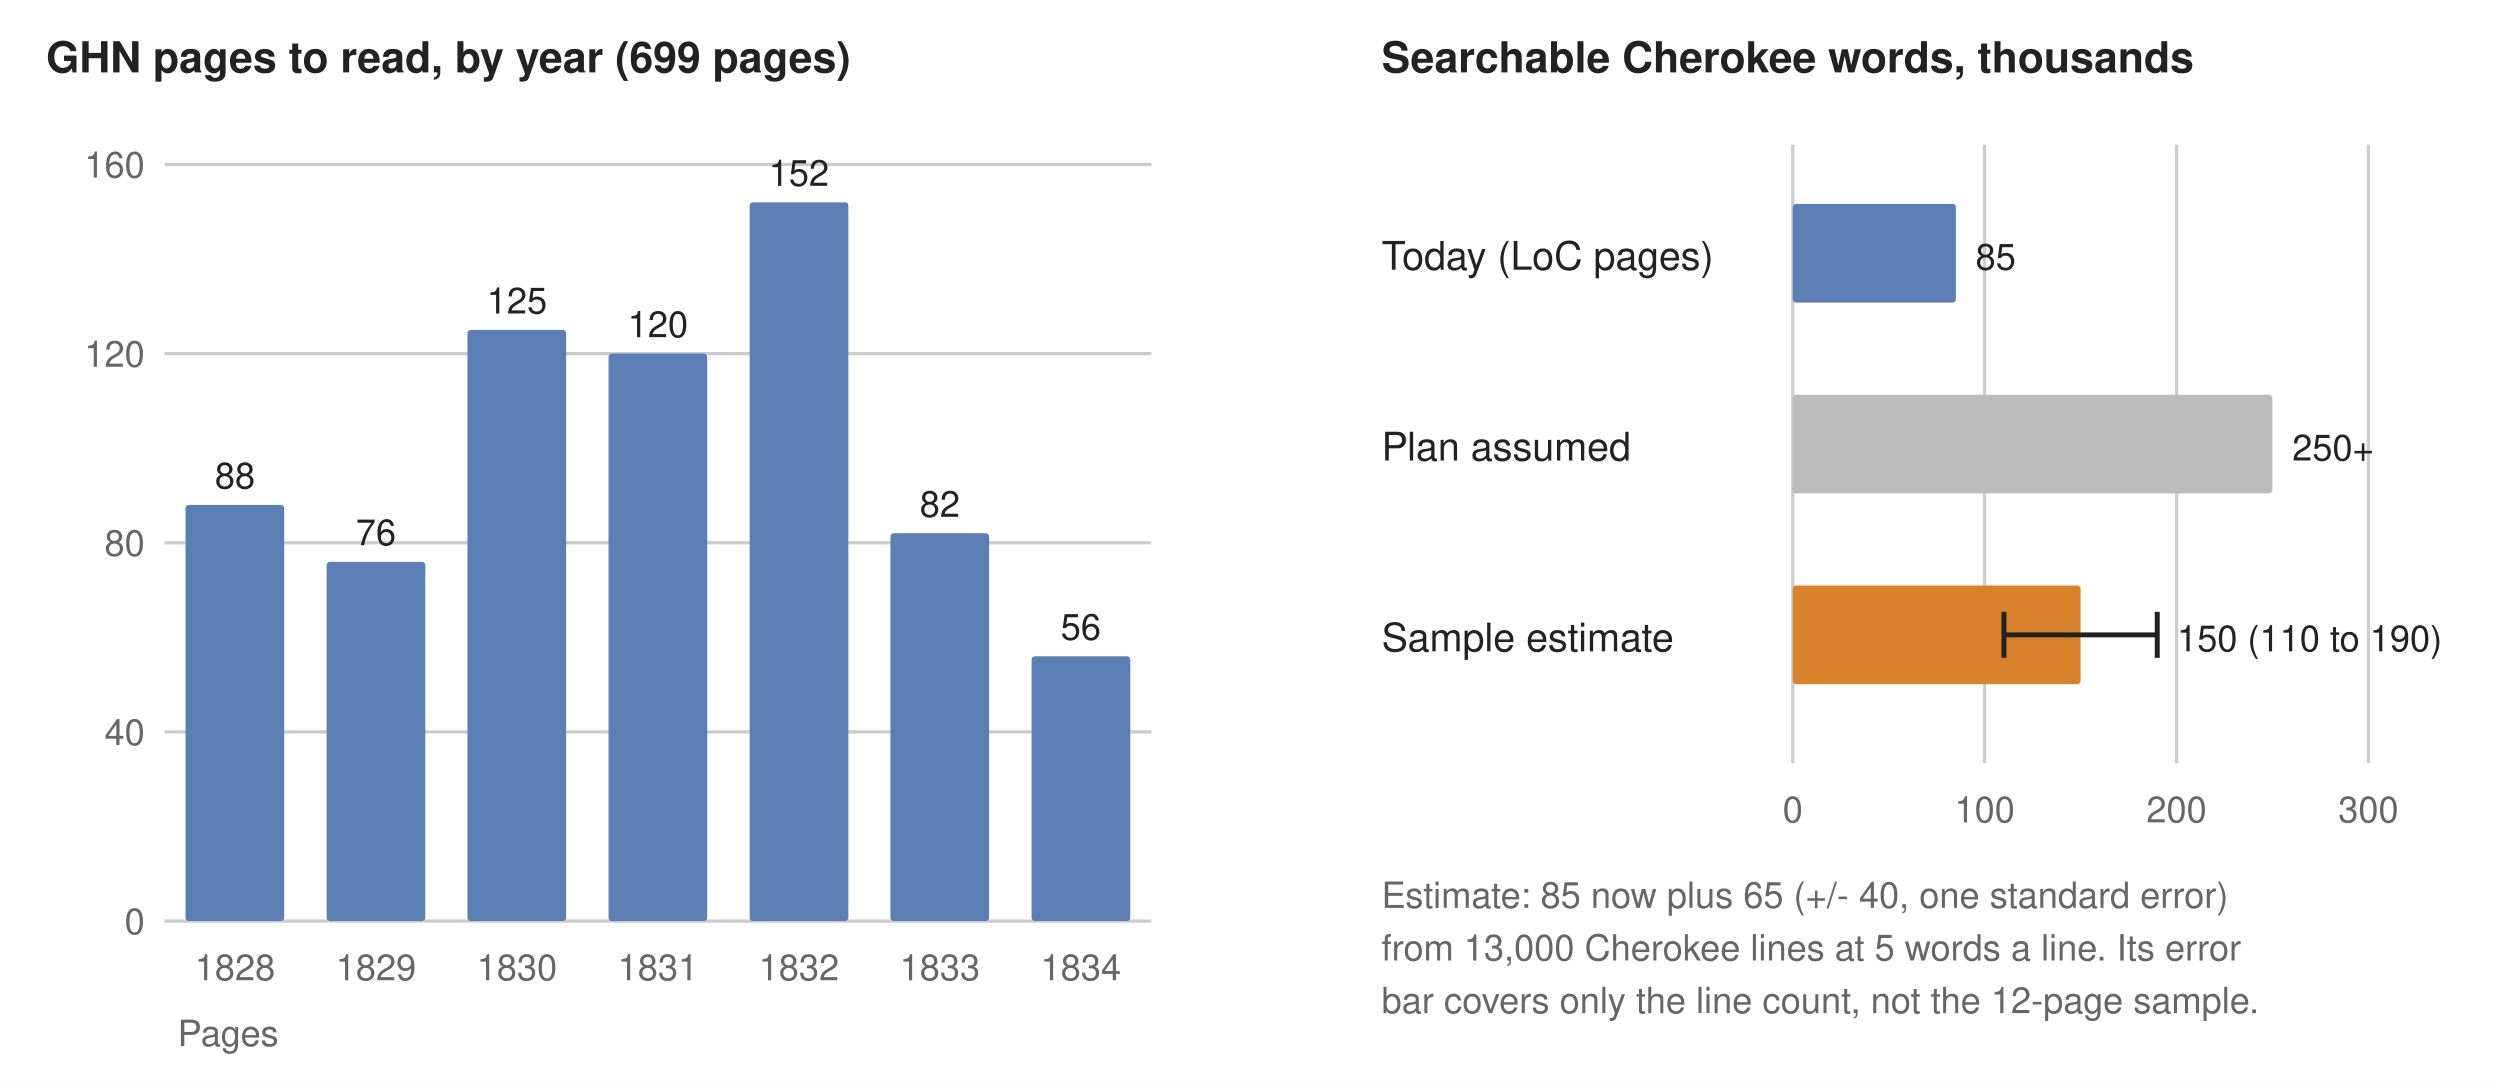
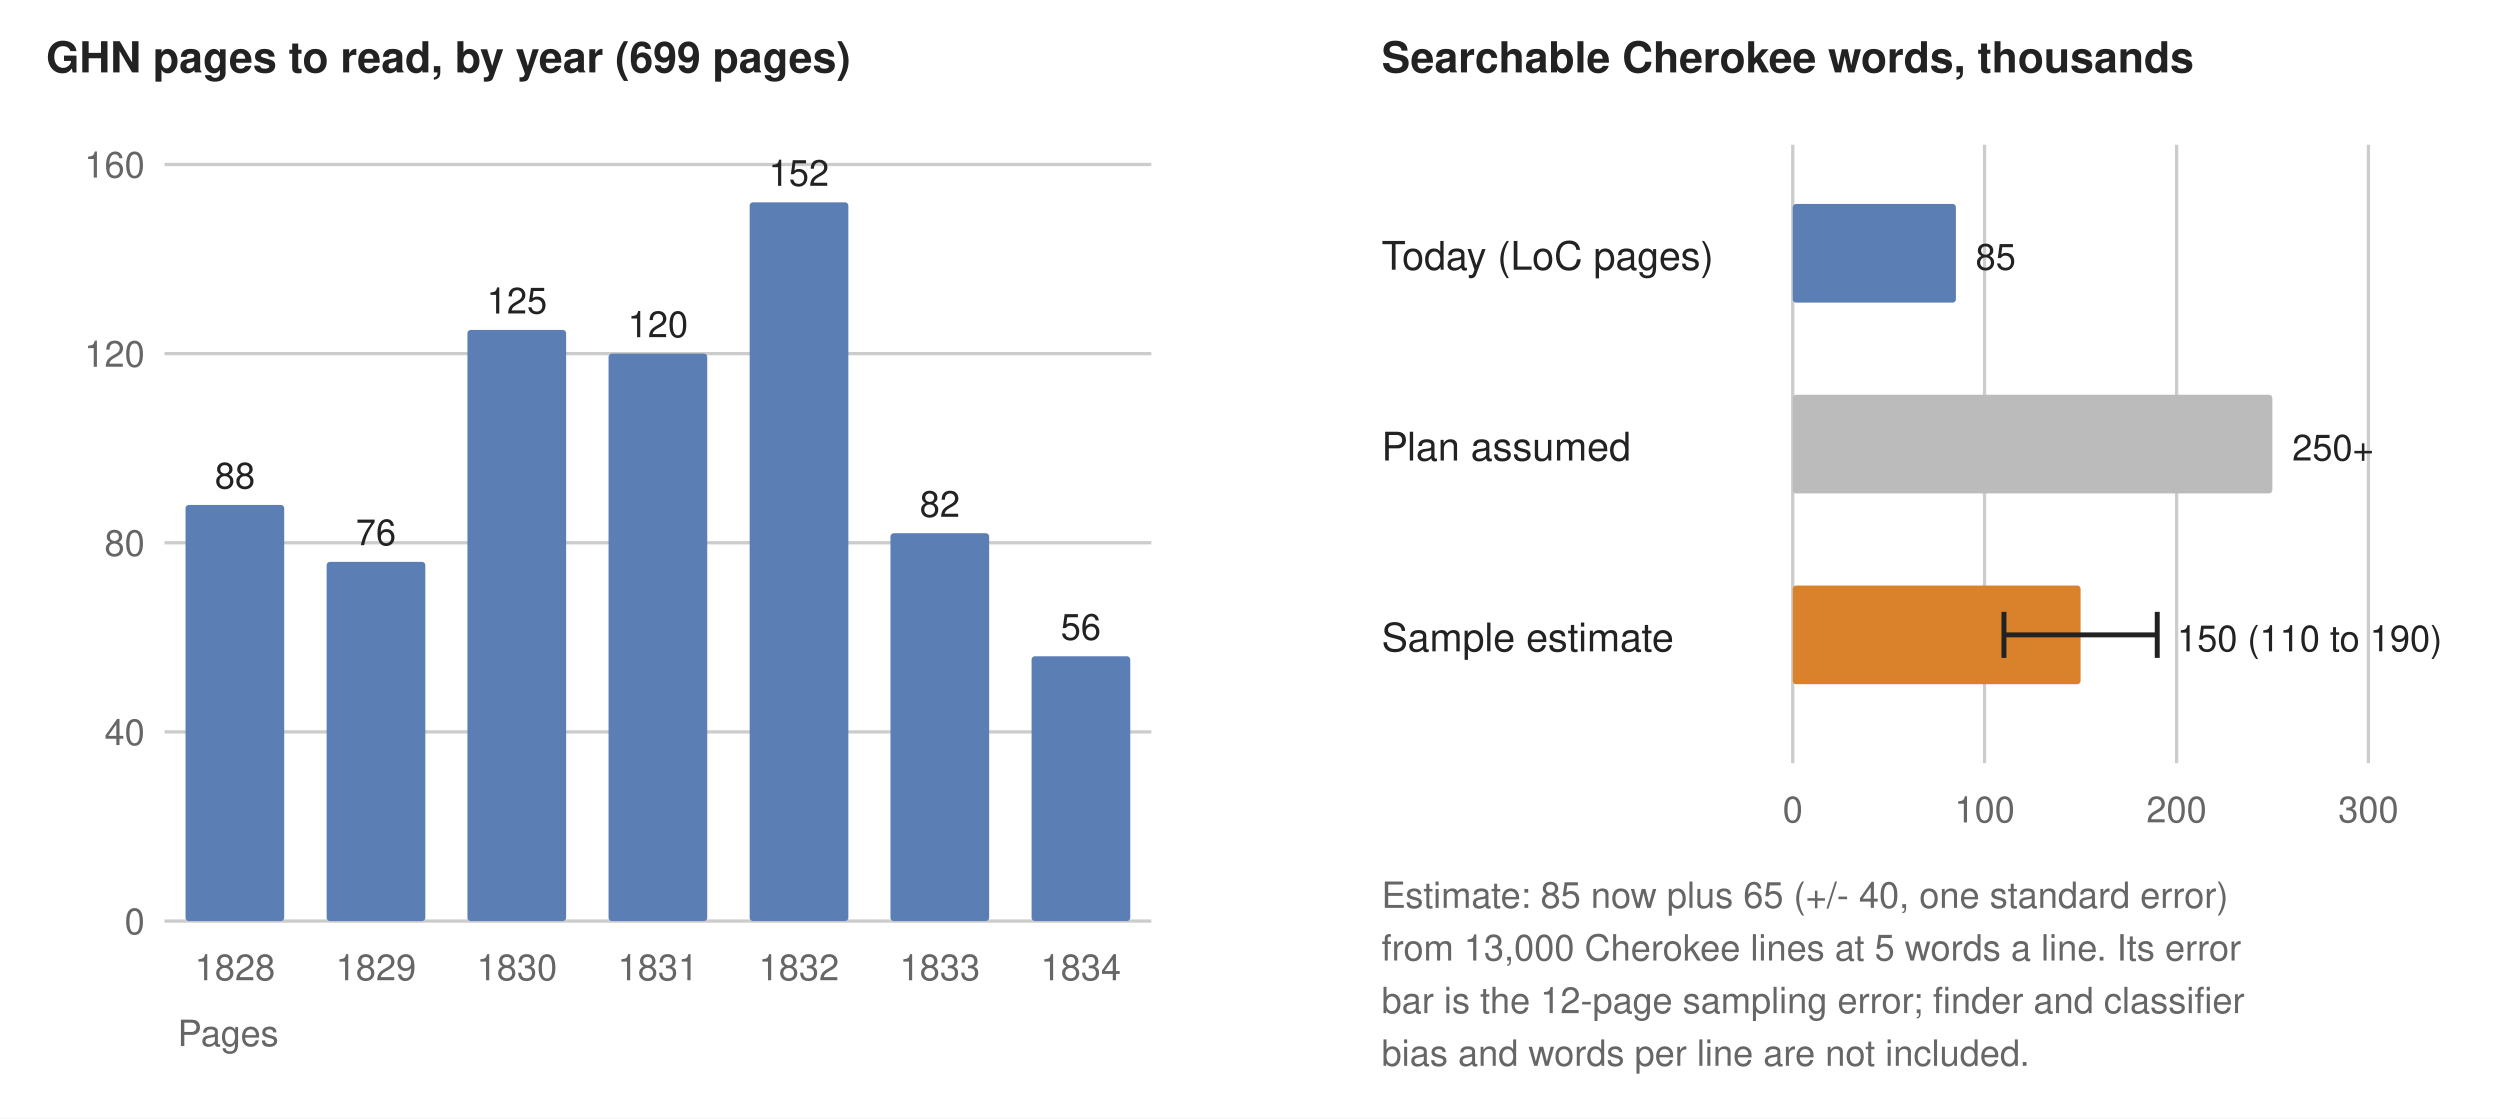
- <svg xmlns="http://www.w3.org/2000/svg" viewBox="0 0 760 330" width="760" height="330" font-family="Helvetica Neue, Helvetica, Arial, sans-serif">
-   <rect width="760" height="330" fill="white" />
+ <svg xmlns="http://www.w3.org/2000/svg" viewBox="0 0 760 340" width="760" height="340" font-family="Helvetica Neue, Helvetica, Arial, sans-serif">
+   <rect width="760" height="340" fill="white" />
  <text x="14" y="22" font-size="13" text-anchor="start" fill="#222" font-weight="bold">GHN pages to read, by year (699 pages)</text>
  <line x1="50.0" y1="280.0" x2="350.0" y2="280.0" stroke="#ccc" stroke-width="1" />
  <text x="44" y="284.0" font-size="11" text-anchor="end" fill="#666" font-weight="normal">0</text>
  <line x1="50.0" y1="222.5" x2="350.0" y2="222.5" stroke="#ccc" stroke-width="1" />
  <text x="44" y="226.5" font-size="11" text-anchor="end" fill="#666" font-weight="normal">40</text>
  <line x1="50.0" y1="165.0" x2="350.0" y2="165.0" stroke="#ccc" stroke-width="1" />
  <text x="44" y="169.0" font-size="11" text-anchor="end" fill="#666" font-weight="normal">80</text>
  <line x1="50.0" y1="107.5" x2="350.0" y2="107.5" stroke="#ccc" stroke-width="1" />
  <text x="44" y="111.5" font-size="11" text-anchor="end" fill="#666" font-weight="normal">120</text>
  <line x1="50.0" y1="50.0" x2="350.0" y2="50.0" stroke="#ccc" stroke-width="1" />
  <text x="44" y="54.0" font-size="11" text-anchor="end" fill="#666" font-weight="normal">160</text>
  <rect x="56.4" y="153.5" width="30.0" height="126.5" fill="#5b7fb4" rx="1" />
  <text x="71.429" y="148.5" font-size="11" text-anchor="middle" fill="#222" font-weight="normal">88</text>
  <text x="71.429" y="298" font-size="11" text-anchor="middle" fill="#666" font-weight="normal">1828</text>
  <rect x="99.3" y="170.8" width="30.0" height="109.2" fill="#5b7fb4" rx="1" />
  <text x="114.286" y="165.75" font-size="11" text-anchor="middle" fill="#222" font-weight="normal">76</text>
  <text x="114.286" y="298" font-size="11" text-anchor="middle" fill="#666" font-weight="normal">1829</text>
  <rect x="142.1" y="100.3" width="30.0" height="179.7" fill="#5b7fb4" rx="1" />
  <text x="157.143" y="95.312" font-size="11" text-anchor="middle" fill="#222" font-weight="normal">125</text>
  <text x="157.143" y="298" font-size="11" text-anchor="middle" fill="#666" font-weight="normal">1830</text>
  <rect x="185.0" y="107.5" width="30.0" height="172.5" fill="#5b7fb4" rx="1" />
  <text x="200.0" y="102.5" font-size="11" text-anchor="middle" fill="#222" font-weight="normal">120</text>
  <text x="200.0" y="298" font-size="11" text-anchor="middle" fill="#666" font-weight="normal">1831</text>
  <rect x="227.9" y="61.5" width="30.0" height="218.5" fill="#5b7fb4" rx="1" />
  <text x="242.857" y="56.5" font-size="11" text-anchor="middle" fill="#222" font-weight="normal">152</text>
  <text x="242.857" y="298" font-size="11" text-anchor="middle" fill="#666" font-weight="normal">1832</text>
  <rect x="270.7" y="162.1" width="30.0" height="117.9" fill="#5b7fb4" rx="1" />
  <text x="285.714" y="157.125" font-size="11" text-anchor="middle" fill="#222" font-weight="normal">82</text>
  <text x="285.714" y="298" font-size="11" text-anchor="middle" fill="#666" font-weight="normal">1833</text>
  <rect x="313.6" y="199.5" width="30.0" height="80.5" fill="#5b7fb4" rx="1" />
  <text x="328.571" y="194.5" font-size="11" text-anchor="middle" fill="#222" font-weight="normal">56</text>
  <text x="328.571" y="298" font-size="11" text-anchor="middle" fill="#666" font-weight="normal">1834</text>
  <text x="54" y="318" font-size="11" text-anchor="start" fill="#666" font-weight="normal">Pages</text>
  <text x="420" y="22" font-size="13" text-anchor="start" fill="#222" font-weight="bold">Searchable Cherokee words, thousands</text>
  <line x1="545.0" y1="44.0" x2="545.0" y2="232.0" stroke="#ccc" stroke-width="1" />
  <text x="545.0" y="250" font-size="11" text-anchor="middle" fill="#666" font-weight="normal">0</text>
  <line x1="603.3" y1="44.0" x2="603.3" y2="232.0" stroke="#ccc" stroke-width="1" />
  <text x="603.333" y="250" font-size="11" text-anchor="middle" fill="#666" font-weight="normal">100</text>
  <line x1="661.7" y1="44.0" x2="661.7" y2="232.0" stroke="#ccc" stroke-width="1" />
  <text x="661.667" y="250" font-size="11" text-anchor="middle" fill="#666" font-weight="normal">200</text>
  <line x1="720.0" y1="44.0" x2="720.0" y2="232.0" stroke="#ccc" stroke-width="1" />
  <text x="720.0" y="250" font-size="11" text-anchor="middle" fill="#666" font-weight="normal">300</text>
  <text x="420" y="82" font-size="12" text-anchor="start" fill="#222" font-weight="normal">Today (LoC pages)</text>
  <rect x="545.0" y="62.0" width="49.6" height="30.0" fill="#5b7fb4" rx="1" />
  <text x="600.583" y="82" font-size="11" text-anchor="start" fill="#222" font-weight="normal">85</text>
  <text x="420" y="140" font-size="12" text-anchor="start" fill="#222" font-weight="normal">Plan assumed</text>
  <rect x="545.0" y="120.0" width="145.8" height="30.0" fill="#bbbbbb" rx="1" />
  <text x="696.833" y="140" font-size="11" text-anchor="start" fill="#222" font-weight="normal">250+</text>
  <text x="420" y="198" font-size="12" text-anchor="start" fill="#222" font-weight="normal">Sample estimate</text>
  <rect x="545.0" y="178.0" width="87.5" height="30.0" fill="#d9822b" rx="1" />
  <text x="661.833" y="198" font-size="11" text-anchor="start" fill="#222" font-weight="normal">150 (110 to 190)</text>
  <line x1="609.2" y1="193.0" x2="655.8" y2="193.0" stroke="#222" stroke-width="1.5" />
  <line x1="609.2" y1="186.0" x2="609.2" y2="200.0" stroke="#222" stroke-width="1.5" />
  <line x1="655.8" y1="186.0" x2="655.8" y2="200.0" stroke="#222" stroke-width="1.5" />
  <text x="420" y="276" font-size="11" text-anchor="start" fill="#666" font-weight="normal">Estimate: 85 now plus 65 (+/- 40, one standard error)</text>
  <text x="420" y="292" font-size="11" text-anchor="start" fill="#666" font-weight="normal">from 13,000 Cherokee lines at 5 words a line. Its error</text>
-   <text x="420" y="308" font-size="11" text-anchor="start" fill="#666" font-weight="normal">bar covers only the line count, not the 12-page sample.</text>
+   <text x="420" y="308" font-size="11" text-anchor="start" fill="#666" font-weight="normal">bar is the 12-page sampling error; finder and classifier</text>
+   <text x="420" y="324" font-size="11" text-anchor="start" fill="#666" font-weight="normal">bias and words per line are not included.</text>
</svg>
